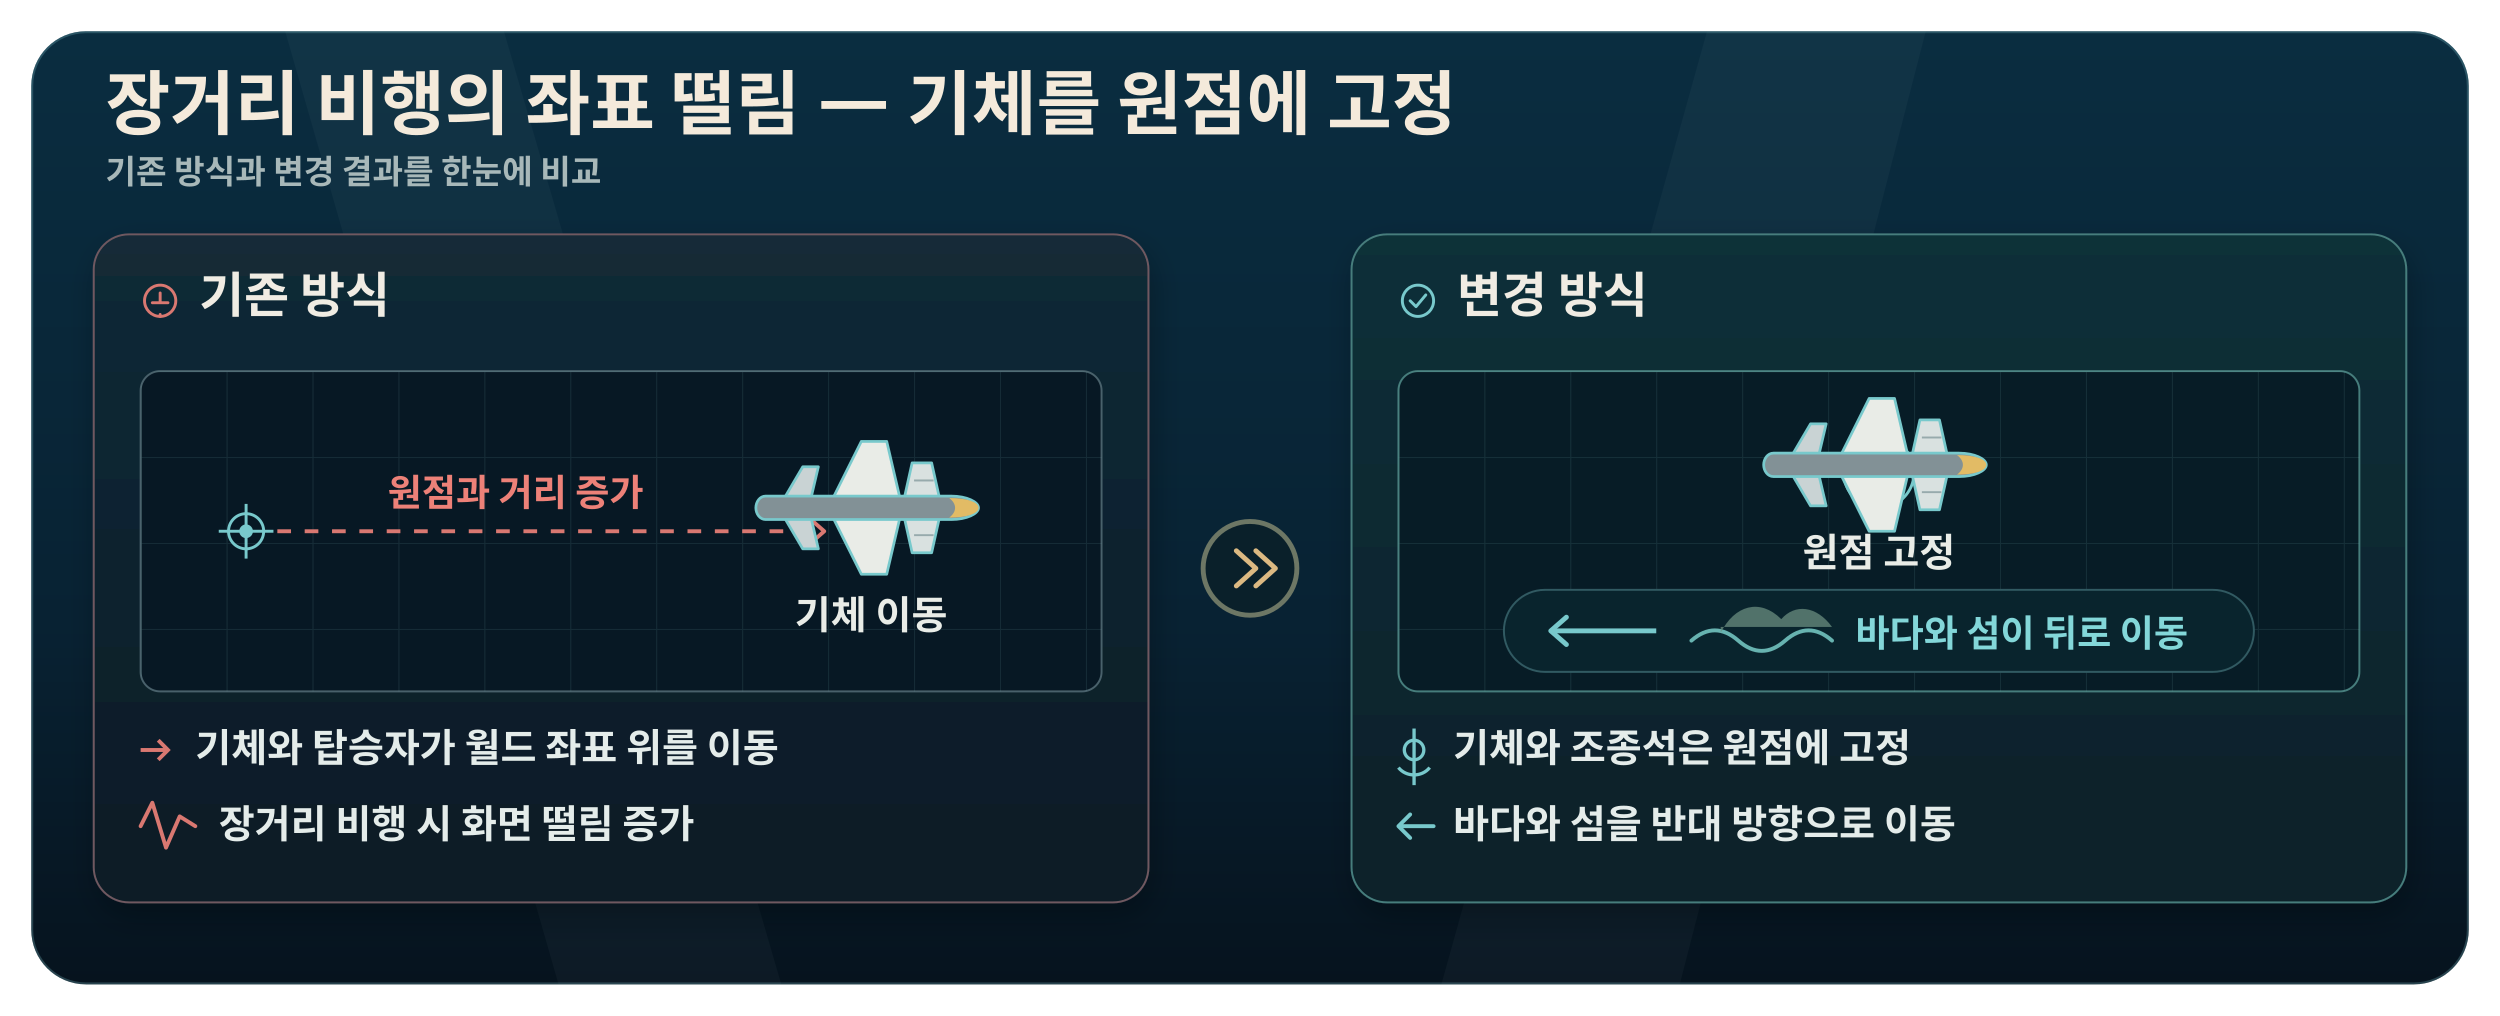
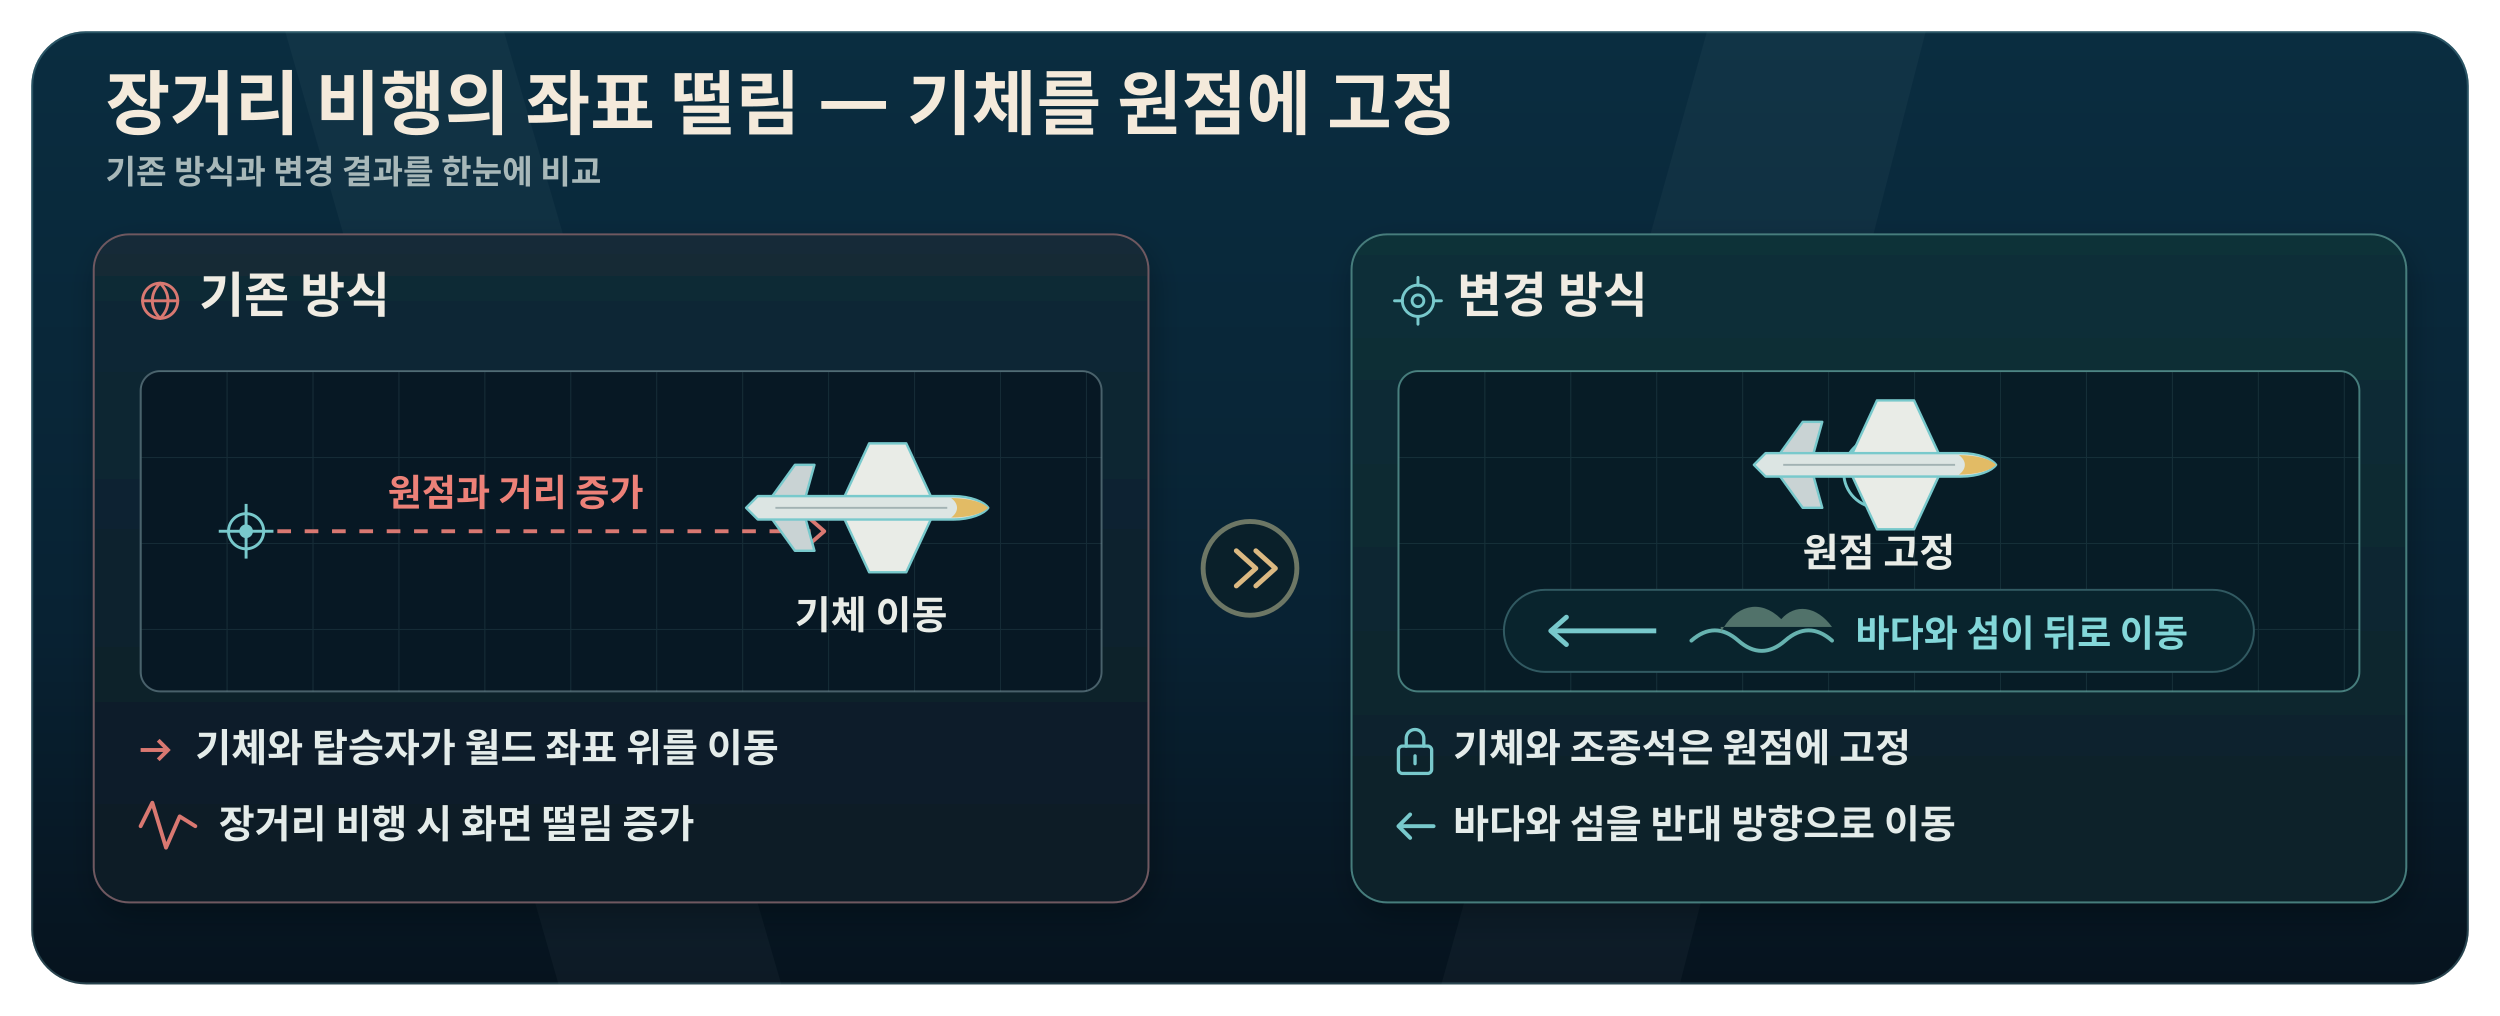
<svg xmlns="http://www.w3.org/2000/svg" width="1280" height="520" viewBox="0 0 1280 520" role="img" aria-labelledby="title desc">
  <defs>
    <linearGradient id="background" x1="0" y1="0" x2="0" y2="1">
      <stop stop-color="#0a2d40" />
      <stop offset=".62" stop-color="#082233" />
      <stop offset="1" stop-color="#06131e" />
    </linearGradient>
    <linearGradient id="beforeCard" x1="0" y1="0" x2="0" y2="1">
      <stop stop-color="#122a37" />
      <stop offset="1" stop-color="#0a1b26" />
    </linearGradient>
    <linearGradient id="afterCard" x1="0" y1="0" x2="0" y2="1">
      <stop stop-color="#0c3039" />
      <stop offset="1" stop-color="#082029" />
    </linearGradient>
    <pattern id="grid" width="44" height="44" patternUnits="userSpaceOnUse">
      <path d="M44 0H0V44" fill="none" stroke="#8fd4d7" stroke-opacity=".11" />
    </pattern>
    <filter id="shadow" x="-15%" y="-15%" width="130%" height="140%">
      <feDropShadow dy="7" stdDeviation="8" flood-color="#000" flood-opacity=".26" />
    </filter>
    <style>
      text{font-family:Pretendard,"Noto Sans KR","Segoe UI",sans-serif}
      .title{fill:#f4eadb;font-size:36px;font-weight:700}.sub{fill:#a8b8b9;font-size:17px;font-weight:600}
      .cardTitle{fill:#f0ece3;font-size:25px;font-weight:700}.label{fill:#e9ece7;font-size:20px;font-weight:650}
      .muted{fill:#aebbbc;font-size:18px;font-weight:550}.danger{fill:#ed8178;font-size:19px;font-weight:650}
      .accent{fill:#83d7d9;font-size:19px;font-weight:650}.fact{fill:#e4ecea;font-size:20px;font-weight:600}
    </style>
-     <g id="ekranoplanTop" stroke="#78c9cc" stroke-width="1.4" stroke-linejoin="round">
-       <path d="M-45-4L-35-21H-27L-31-4-20-3V3L-31 4-27 21H-35L-45 4Z" fill="#c9d3d4" />
-       <path d="M-20-4L-5-34H8L15-4 25-3V3L15 4 8 34H-5L-20 4Z" fill="#e9ece7" />
-       <path d="M17-5L21-23H31L35-5V5L31 23H21L17 5Z" fill="#d9e1e0" />
-       <path d="M22-14H32M20-5H35M20 5H35M22 14H32" fill="none" stroke="#81989b" stroke-width="1" opacity=".75" />
-       <path d="M-54-6H41C49-6 55-3 55 0S49 6 41 6H-54C-57 6-59 3-59 0S-57-6-54-6Z" fill="#829196" />
-       <path d="M40-5C49-5 55-3 55 0S49 5 40 5C44 2 44-2 40-5Z" fill="#e2bb65" stroke="none" />
+     <g id="ekranoplanTop" stroke="#78c9cc" stroke-width="1.25" stroke-linejoin="round">
+       <path d="M-52-4L-39-22H-29L-34-4V4L-29 22H-39L-52 4Z" fill="#c9d3d4" />
+       <path d="M-14-5L-1-33H18L31-5V5L18 33H-1L-14 5Z" fill="#e9ece7" />
+       <path d="M-58-6H42C51-6 58-3 60 0C58 3 51 6 42 6H-58L-64 0Z" fill="#dce5e3" />
+       <path d="M41-5C50-5 57-3 60 0C57 3 50 5 41 5C45 2 45-2 41-5Z" fill="#e2bb65" stroke="none" />
+       <path d="M-49 0H39" fill="none" stroke="#93a5a7" stroke-width="1" opacity=".8" />
    </g>
  </defs>
  <rect x="16" y="16" width="1248" height="488" rx="28" fill="url(#background)" />
  <path d="M146 16h112l142 488H286zM874 16h112l-126 488H738z" fill="#d1f7f4" fill-opacity=".035" />
  <rect x="16.5" y="16.5" width="1247" height="487" rx="27.5" fill="none" stroke="#73aeb9" stroke-opacity=".31" />
  <text x="54" y="66" class="title">장거리 비행의 좌표 떨림 — 기체를 원점에 고정</text>
  <text x="54" y="94" class="sub">기존 방식과 변경 결과를 한눈에 비교</text>
  <g filter="url(#shadow)">
    <rect x="48" y="120" width="540" height="342" rx="18" fill="url(#beforeCard)" stroke="#6f5960" />
    <rect x="692" y="120" width="540" height="342" rx="18" fill="url(#afterCard)" stroke="#467d7c" />
  </g>
  <g transform="translate(72 160)">
-     <circle cx="10" cy="-6" r="8" fill="none" stroke="#d97871" stroke-width="1.5" />
-     <path d="M10-10v5M10 1v1M6-5h8" fill="none" stroke="#d97871" stroke-width="1.5" stroke-linecap="round" />
+     <g fill="none" stroke="#d97871" stroke-width="1.5" stroke-linecap="round">
+       <circle cx="10" cy="-6" r="9" />
+       <path d="M1-6h18M10-15c3 3 4 6 4 9s-1 6-4 9M10-15c-3 3-4 6-4 9s1 6 4 9" />
+     </g>
    <text x="30" y="0" class="cardTitle">기존 방식</text>
  </g>
  <g transform="translate(716 160)">
-     <circle cx="10" cy="-6" r="8" fill="none" stroke="#78c9cc" stroke-width="1.5" />
-     <path d="M6-6l3 3 5-6" fill="none" stroke="#78c9cc" stroke-width="1.5" stroke-linecap="round" stroke-linejoin="round" />
+     <g fill="none" stroke="#78c9cc" stroke-width="1.5" stroke-linecap="round">
+       <circle cx="10" cy="-6" r="8" />
+       <circle cx="10" cy="-6" r="3" />
+       <path d="M10-18v4M10 2v4M-2-6h4M18-6h4" />
+     </g>
    <text x="30" y="0" class="cardTitle">변경 방식</text>
  </g>
  <g transform="translate(72 190)">
    <rect width="492" height="164" rx="10" fill="#071824" stroke="#49616b" />
    <rect width="492" height="164" rx="10" fill="url(#grid)" />
    <g transform="translate(54 82)" fill="none" stroke="#78c9cc" stroke-width="1.5">
      <circle r="9" />
      <path d="M-14 0h28M0-14v28" />
    </g>
    <circle cx="54" cy="82" r="3.5" fill="#78c9cc" />
    <path d="M70 82H350" fill="none" stroke="#d97871" stroke-width="2" stroke-dasharray="7 7" />
    <path d="M342 75l8 7-8 7" fill="none" stroke="#d97871" stroke-width="2" stroke-linecap="round" stroke-linejoin="round" />
    <text x="192" y="69" class="danger" text-anchor="middle">원점과 거리 증가</text>
    <g transform="translate(374 70)">
      <use href="#ekranoplanTop" />
      <text x="0" y="62" class="label" text-anchor="middle">기체 이동</text>
    </g>
  </g>
  <g transform="translate(72 384)">
    <path d="M0 0h14" stroke="#d97871" stroke-width="2" />
    <path d="M9-5l5 5-5 5" fill="none" stroke="#d97871" stroke-width="2" />
    <text x="28" y="6" class="fact">기체와 탑승자가 월드 좌표 위를 이동</text>
    <path d="M0 39l6-12 7 23 7-16 8 5" fill="none" stroke="#d97871" stroke-width="2" stroke-linecap="round" stroke-linejoin="round" />
    <text x="40" y="45" class="fact">장거리 비행 시 화면 떨림 증가</text>
  </g>
  <g transform="translate(716 190)">
    <rect width="492" height="164" rx="10" fill="#071c26" stroke="#467d7c" />
    <rect width="492" height="164" rx="10" fill="url(#grid)" />
    <g transform="translate(246 52)" fill="none" stroke="#78c9cc" stroke-width="1.5">
      <circle r="18" />
      <path d="M-28 0h56M0-28v56" />
    </g>
    <circle cx="246" cy="52" r="4" fill="#dcb982" />
    <g transform="translate(246 48)">
      <use href="#ekranoplanTop" />
      <text x="0" y="52" class="label" text-anchor="middle">원점 고정</text>
    </g>
    <g transform="translate(54 112)">
      <rect width="384" height="42" rx="21" fill="#09242d" stroke="#315a62" />
      <path d="M78 21H24" fill="none" stroke="#78c9cc" stroke-width="2.5" />
      <path d="M32 14l-8 7 8 7" fill="none" stroke="#78c9cc" stroke-width="2.5" stroke-linecap="round" stroke-linejoin="round" />
      <g transform="translate(96 1)" fill="none" stroke="#67b3b0" stroke-width="2" stroke-linecap="round">
        <path d="M0 25c8-7 16-7 24 0s16 7 24 0 16-7 24 0" />
        <path d="M15 21c7-14 20-18 31-7 7-8 18-7 26 4H15Z" fill="#6d9181" fill-opacity=".72" stroke="none" />
      </g>
      <text x="180" y="29" class="accent">바다와 섬이 뒤로 이동</text>
    </g>
  </g>
  <g transform="translate(716 384)">
-     <g fill="none" stroke="#78c9cc" stroke-width="1.7">
-       <circle cx="8" cy="0" r="5" />
-       <path d="M8-11v29M0 9c4 5 12 5 16 0" />
+     <g fill="none" stroke="#78c9cc" stroke-width="1.7" stroke-linecap="round" stroke-linejoin="round">
+       <rect x="0" y="-2" width="17" height="14" rx="2" />
+       <path d="M4-2v-4a4.5 4.5 0 0 1 9 0v4M8.5 3v4" />
    </g>
    <text x="28" y="6" class="fact">기체와 조종석은 원점에 고정</text>
    <path d="M18 39H0M6 33l-6 6 6 6" fill="none" stroke="#78c9cc" stroke-width="2" stroke-linecap="round" stroke-linejoin="round" />
    <text x="28" y="45" class="fact">바다와 섬을 반대 방향으로 이동</text>
  </g>
  <g transform="translate(640 291)" fill="none" stroke="#dcb982" stroke-width="2.5" stroke-linecap="round" stroke-linejoin="round">
    <circle r="24" fill="#0a202a" stroke="#6d7765" />
    <path d="M-7-9l10 9-10 9M3-9l10 9-10 9" />
  </g>
</svg>
